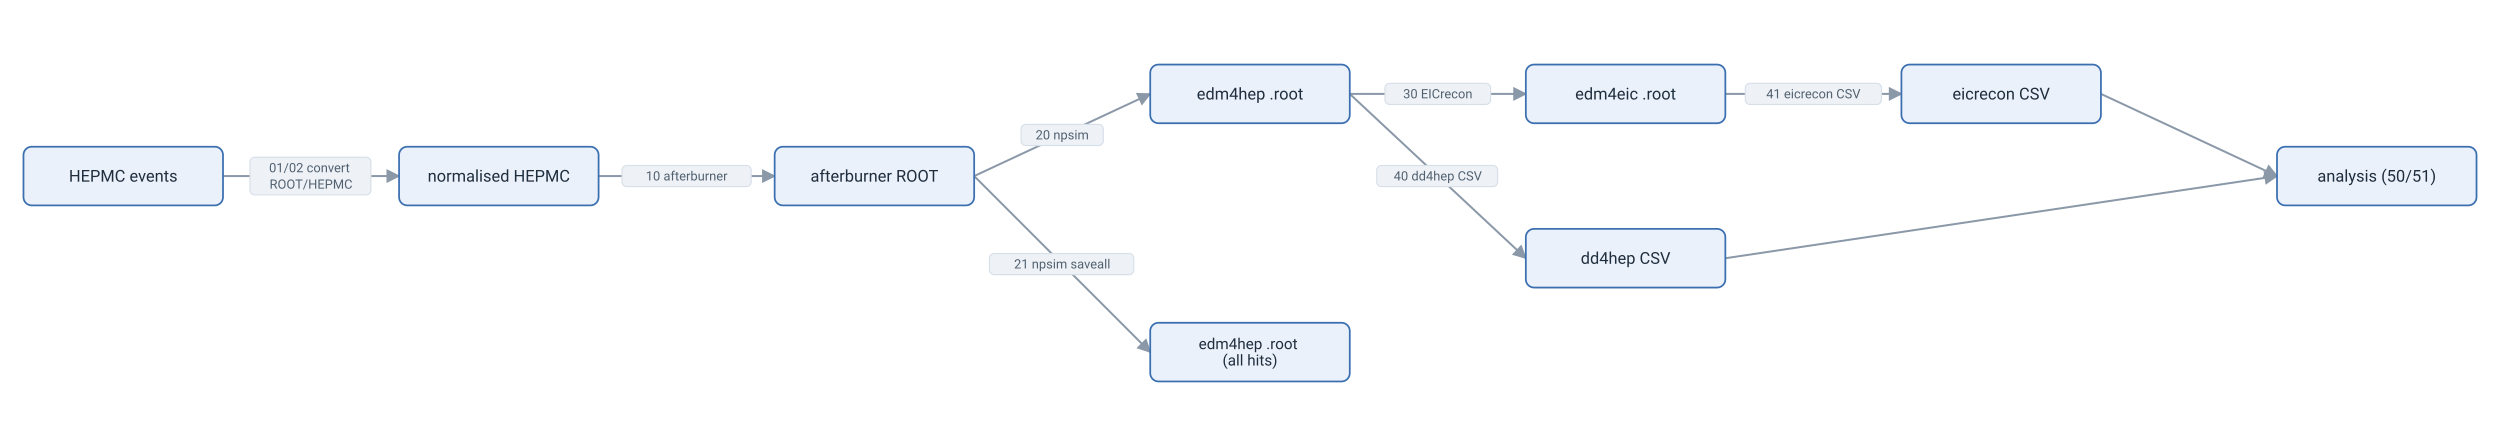
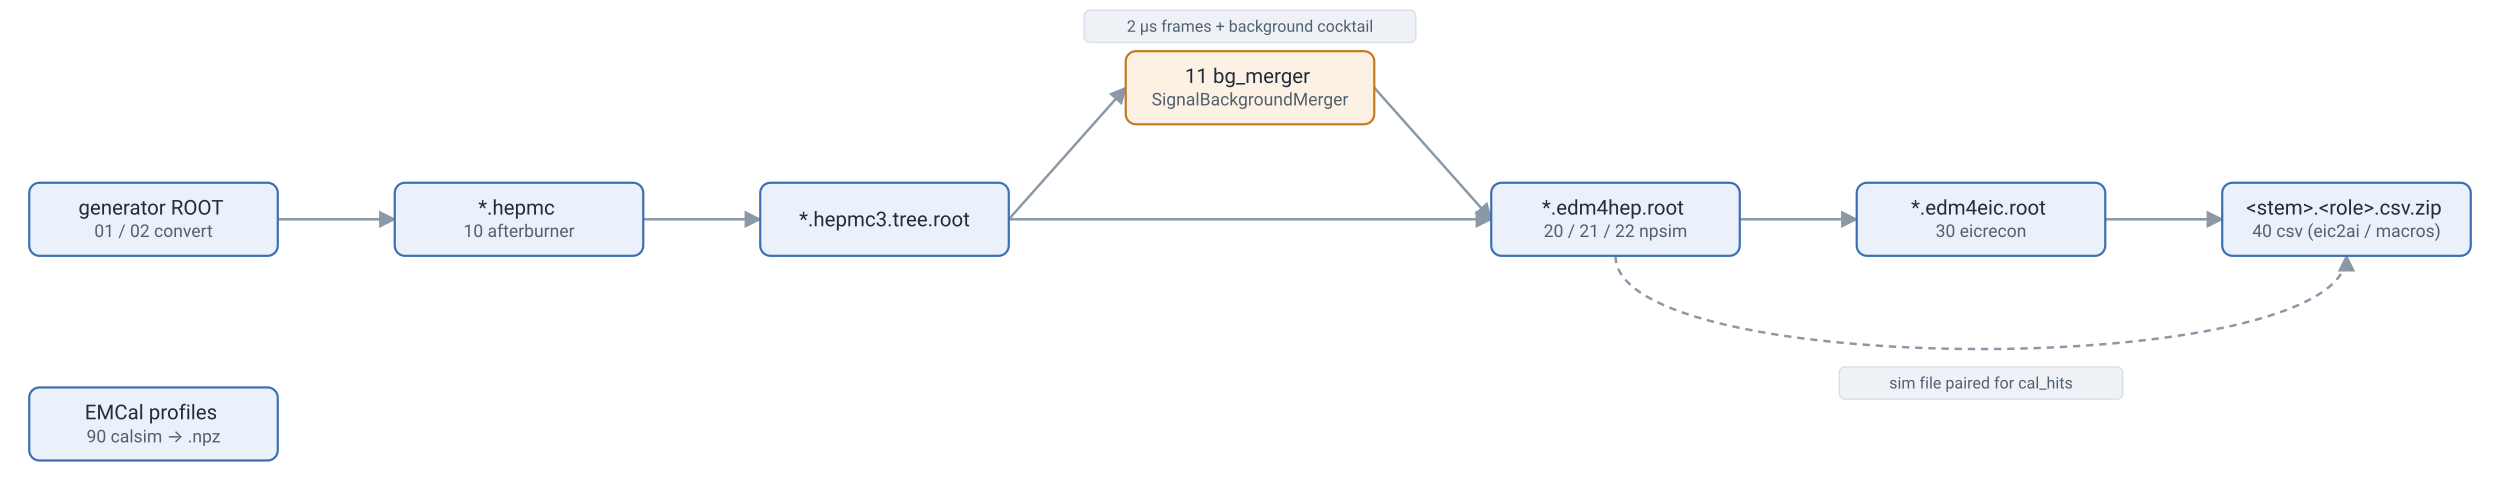
- <svg xmlns="http://www.w3.org/2000/svg" viewBox="0 0 2130 360" role="img" aria-label="Full simulation pipeline stages" font-family="-apple-system, BlinkMacSystemFont, 'Segoe UI', Roboto, sans-serif">
+ <svg xmlns="http://www.w3.org/2000/svg" viewBox="0 0 1710.0 330" role="img" aria-label="Full simulation pipeline stages" font-family="-apple-system, BlinkMacSystemFont, 'Segoe UI', Roboto, sans-serif">
  <defs>
    <marker id="ah" viewBox="0 0 10 10" refX="9" refY="5" markerWidth="7" markerHeight="7" orient="auto-start-reverse">
      <path d="M0,0 L10,5 L0,10 z" fill="#8a98a8" />
    </marker>
  </defs>
-   <line x1="190" y1="150" x2="340" y2="150" stroke="#8a98a8" stroke-width="1.7" marker-end="url(#ah)" />
-   <line x1="510" y1="150" x2="660" y2="150" stroke="#8a98a8" stroke-width="1.7" marker-end="url(#ah)" />
-   <line x1="830" y1="150" x2="980" y2="80" stroke="#8a98a8" stroke-width="1.7" marker-end="url(#ah)" />
-   <line x1="830" y1="150" x2="980" y2="300" stroke="#8a98a8" stroke-width="1.7" marker-end="url(#ah)" />
-   <line x1="1150" y1="80" x2="1300" y2="80" stroke="#8a98a8" stroke-width="1.7" marker-end="url(#ah)" />
-   <line x1="1150" y1="80" x2="1300" y2="220" stroke="#8a98a8" stroke-width="1.7" marker-end="url(#ah)" />
-   <line x1="1470" y1="80" x2="1620" y2="80" stroke="#8a98a8" stroke-width="1.7" marker-end="url(#ah)" />
-   <line x1="1470" y1="220" x2="1940" y2="150" stroke="#8a98a8" stroke-width="1.7" marker-end="url(#ah)" />
-   <line x1="1790" y1="80" x2="1940" y2="150" stroke="#8a98a8" stroke-width="1.7" marker-end="url(#ah)" />
-   <rect x="20" y="125.0" width="170" height="50" rx="7" fill="#eaf1fb" stroke="#3b6fb0" stroke-width="1.5" />
-   <text x="105" y="150" text-anchor="middle" dominant-baseline="central" font-size="14" fill="#1f2d3d">HEPMC events</text>
-   <rect x="340" y="125.0" width="170" height="50" rx="7" fill="#eaf1fb" stroke="#3b6fb0" stroke-width="1.5" />
-   <text x="425" y="150" text-anchor="middle" dominant-baseline="central" font-size="14" fill="#1f2d3d">normalised HEPMC</text>
-   <rect x="660" y="125.0" width="170" height="50" rx="7" fill="#eaf1fb" stroke="#3b6fb0" stroke-width="1.5" />
-   <text x="745" y="150" text-anchor="middle" dominant-baseline="central" font-size="14" fill="#1f2d3d">afterburner ROOT</text>
-   <rect x="980" y="55.0" width="170" height="50" rx="7" fill="#eaf1fb" stroke="#3b6fb0" stroke-width="1.5" />
-   <text x="1065" y="80" text-anchor="middle" dominant-baseline="central" font-size="14" fill="#1f2d3d">edm4hep .root</text>
-   <rect x="980" y="275.0" width="170" height="50" rx="7" fill="#eaf1fb" stroke="#3b6fb0" stroke-width="1.5" />
-   <text x="1065" y="300" text-anchor="middle" dominant-baseline="central" font-size="13" fill="#1f2d3d">
-     <tspan x="1065" dy="-7">edm4hep .root</tspan>
-     <tspan x="1065" dy="14">(all hits)</tspan>
+   <line x1="190.0" y1="150" x2="270.0" y2="150" stroke="#8a98a8" stroke-width="1.7" marker-end="url(#ah)" />
+   <line x1="440.0" y1="150" x2="520.0" y2="150" stroke="#8a98a8" stroke-width="1.7" marker-end="url(#ah)" />
+   <line x1="690.0" y1="150" x2="770.0" y2="60" stroke="#8a98a8" stroke-width="1.7" marker-end="url(#ah)" />
+   <line x1="690.0" y1="150" x2="1020.0" y2="150" stroke="#8a98a8" stroke-width="1.7" marker-end="url(#ah)" />
+   <line x1="940.0" y1="60" x2="1020.0" y2="150" stroke="#8a98a8" stroke-width="1.7" marker-end="url(#ah)" />
+   <line x1="1190.0" y1="150" x2="1270.0" y2="150" stroke="#8a98a8" stroke-width="1.7" marker-end="url(#ah)" />
+   <line x1="1440.0" y1="150" x2="1520.0" y2="150" stroke="#8a98a8" stroke-width="1.7" marker-end="url(#ah)" />
+   <path d="M1105 175.0 C 1105 260, 1605 260, 1605 175.0" fill="none" stroke="#8a98a8" stroke-width="1.7" stroke-dasharray="5 4" marker-end="url(#ah)" />
+   <rect x="20.0" y="125.0" width="170" height="50" rx="7" fill="#eaf1fb" stroke="#3b6fb0" stroke-width="1.5" />
+   <text x="105" y="142" text-anchor="middle" dominant-baseline="central" font-size="14" fill="#1f2d3d">
+     <tspan x="105" dy="0">generator ROOT</tspan>
+     <tspan x="105" dy="16" font-size="12" fill="#51606f">01 / 02 convert</tspan>
  </text>
-   <rect x="1300" y="55.0" width="170" height="50" rx="7" fill="#eaf1fb" stroke="#3b6fb0" stroke-width="1.5" />
-   <text x="1385" y="80" text-anchor="middle" dominant-baseline="central" font-size="14" fill="#1f2d3d">edm4eic .root</text>
-   <rect x="1300" y="195.0" width="170" height="50" rx="7" fill="#eaf1fb" stroke="#3b6fb0" stroke-width="1.5" />
-   <text x="1385" y="220" text-anchor="middle" dominant-baseline="central" font-size="14" fill="#1f2d3d">dd4hep CSV</text>
-   <rect x="1620" y="55.0" width="170" height="50" rx="7" fill="#eaf1fb" stroke="#3b6fb0" stroke-width="1.5" />
-   <text x="1705" y="80" text-anchor="middle" dominant-baseline="central" font-size="14" fill="#1f2d3d">eicrecon CSV</text>
-   <rect x="1940" y="125.0" width="170" height="50" rx="7" fill="#eaf1fb" stroke="#3b6fb0" stroke-width="1.5" />
-   <text x="2025" y="150" text-anchor="middle" dominant-baseline="central" font-size="14" fill="#1f2d3d">analysis (50/51)</text>
-   <rect x="213" y="134" width="103" height="32" rx="4" fill="#eef2f7" stroke="#d7dfe8" stroke-width="1" />
-   <text x="265" y="143" text-anchor="middle" dominant-baseline="central" font-size="11" fill="#51606f">
-     <tspan x="265" dy="0">01/02 convert</tspan>
-     <tspan x="265" dy="14">ROOT/HEPMC</tspan>
+   <rect x="270.0" y="125.0" width="170" height="50" rx="7" fill="#eaf1fb" stroke="#3b6fb0" stroke-width="1.5" />
+   <text x="355" y="142" text-anchor="middle" dominant-baseline="central" font-size="14" fill="#1f2d3d">
+     <tspan x="355" dy="0">*.hepmc</tspan>
+     <tspan x="355" dy="16" font-size="12" fill="#51606f">10 afterburner</tspan>
  </text>
-   <rect x="530" y="141" width="110" height="18" rx="4" fill="#eef2f7" stroke="#d7dfe8" stroke-width="1" />
-   <text x="585" y="150" text-anchor="middle" dominant-baseline="central" font-size="11" fill="#51606f">
-     <tspan x="585" dy="0">10 afterburner</tspan>
+   <rect x="520.0" y="125.0" width="170" height="50" rx="7" fill="#eaf1fb" stroke="#3b6fb0" stroke-width="1.5" />
+   <text x="605" y="150" text-anchor="middle" dominant-baseline="central" font-size="14" fill="#1f2d3d">*.hepmc3.tree.root</text>
+   <rect x="770.0" y="35.0" width="170" height="50" rx="7" fill="#fdf1e3" stroke="#c27a1f" stroke-width="1.5" />
+   <text x="855" y="52" text-anchor="middle" dominant-baseline="central" font-size="14" fill="#1f2d3d">
+     <tspan x="855" dy="0">11 bg_merger</tspan>
+     <tspan x="855" dy="16" font-size="12" fill="#51606f">SignalBackgroundMerger</tspan>
  </text>
-   <rect x="870" y="106" width="70" height="18" rx="4" fill="#eef2f7" stroke="#d7dfe8" stroke-width="1" />
-   <text x="905" y="115" text-anchor="middle" dominant-baseline="central" font-size="11" fill="#51606f">
-     <tspan x="905" dy="0">20 npsim</tspan>
+   <rect x="1020.0" y="125.0" width="170" height="50" rx="7" fill="#eaf1fb" stroke="#3b6fb0" stroke-width="1.5" />
+   <text x="1105" y="142" text-anchor="middle" dominant-baseline="central" font-size="14" fill="#1f2d3d">
+     <tspan x="1105" dy="0">*.edm4hep.root</tspan>
+     <tspan x="1105" dy="16" font-size="12" fill="#51606f">20 / 21 / 22 npsim</tspan>
  </text>
-   <rect x="843" y="216" width="123" height="18" rx="4" fill="#eef2f7" stroke="#d7dfe8" stroke-width="1" />
-   <text x="905" y="225" text-anchor="middle" dominant-baseline="central" font-size="11" fill="#51606f">
-     <tspan x="905" dy="0">21 npsim saveall</tspan>
+   <rect x="1270.0" y="125.0" width="170" height="50" rx="7" fill="#eaf1fb" stroke="#3b6fb0" stroke-width="1.5" />
+   <text x="1355" y="142" text-anchor="middle" dominant-baseline="central" font-size="14" fill="#1f2d3d">
+     <tspan x="1355" dy="0">*.edm4eic.root</tspan>
+     <tspan x="1355" dy="16" font-size="12" fill="#51606f">30 eicrecon</tspan>
  </text>
-   <rect x="1180" y="71" width="90" height="18" rx="4" fill="#eef2f7" stroke="#d7dfe8" stroke-width="1" />
-   <text x="1225" y="80" text-anchor="middle" dominant-baseline="central" font-size="11" fill="#51606f">
-     <tspan x="1225" dy="0">30 EICrecon</tspan>
+   <rect x="1520.0" y="125.0" width="170" height="50" rx="7" fill="#eaf1fb" stroke="#3b6fb0" stroke-width="1.5" />
+   <text x="1605" y="142" text-anchor="middle" dominant-baseline="central" font-size="14" fill="#1f2d3d">
+     <tspan x="1605" dy="0">&lt;stem&gt;.&lt;role&gt;.csv.zip</tspan>
+     <tspan x="1605" dy="16" font-size="12" fill="#51606f">40 csv (eic2ai / macros)</tspan>
  </text>
-   <rect x="1173" y="141" width="103" height="18" rx="4" fill="#eef2f7" stroke="#d7dfe8" stroke-width="1" />
-   <text x="1225" y="150" text-anchor="middle" dominant-baseline="central" font-size="11" fill="#51606f">
-     <tspan x="1225" dy="0">40 dd4hep CSV</tspan>
+   <rect x="1258.1" y="251" width="193.8" height="22" rx="4" fill="#eef2f7" stroke="#d7dfe8" stroke-width="1" />
+   <text x="1355.0" y="262" text-anchor="middle" dominant-baseline="central" font-size="11" fill="#51606f">sim file paired for cal_hits</text>
+   <rect x="20.0" y="265.0" width="170" height="50" rx="7" fill="#eaf1fb" stroke="#3b6fb0" stroke-width="1.5" />
+   <text x="105" y="282" text-anchor="middle" dominant-baseline="central" font-size="14" fill="#1f2d3d">
+     <tspan x="105" dy="0">EMCal profiles</tspan>
+     <tspan x="105" dy="16" font-size="12" fill="#51606f">90 calsim → .npz</tspan>
  </text>
-   <rect x="1487" y="71" width="116" height="18" rx="4" fill="#eef2f7" stroke="#d7dfe8" stroke-width="1" />
-   <text x="1545" y="80" text-anchor="middle" dominant-baseline="central" font-size="11" fill="#51606f">
-     <tspan x="1545" dy="0">41 eicrecon CSV</tspan>
-   </text>
+   <rect x="741.6" y="7" width="226.8" height="22" rx="4" fill="#eef2f7" stroke="#d7dfe8" stroke-width="1" />
+   <text x="855" y="18" text-anchor="middle" dominant-baseline="central" font-size="11" fill="#51606f">2 µs frames + background cocktail</text>
</svg>
